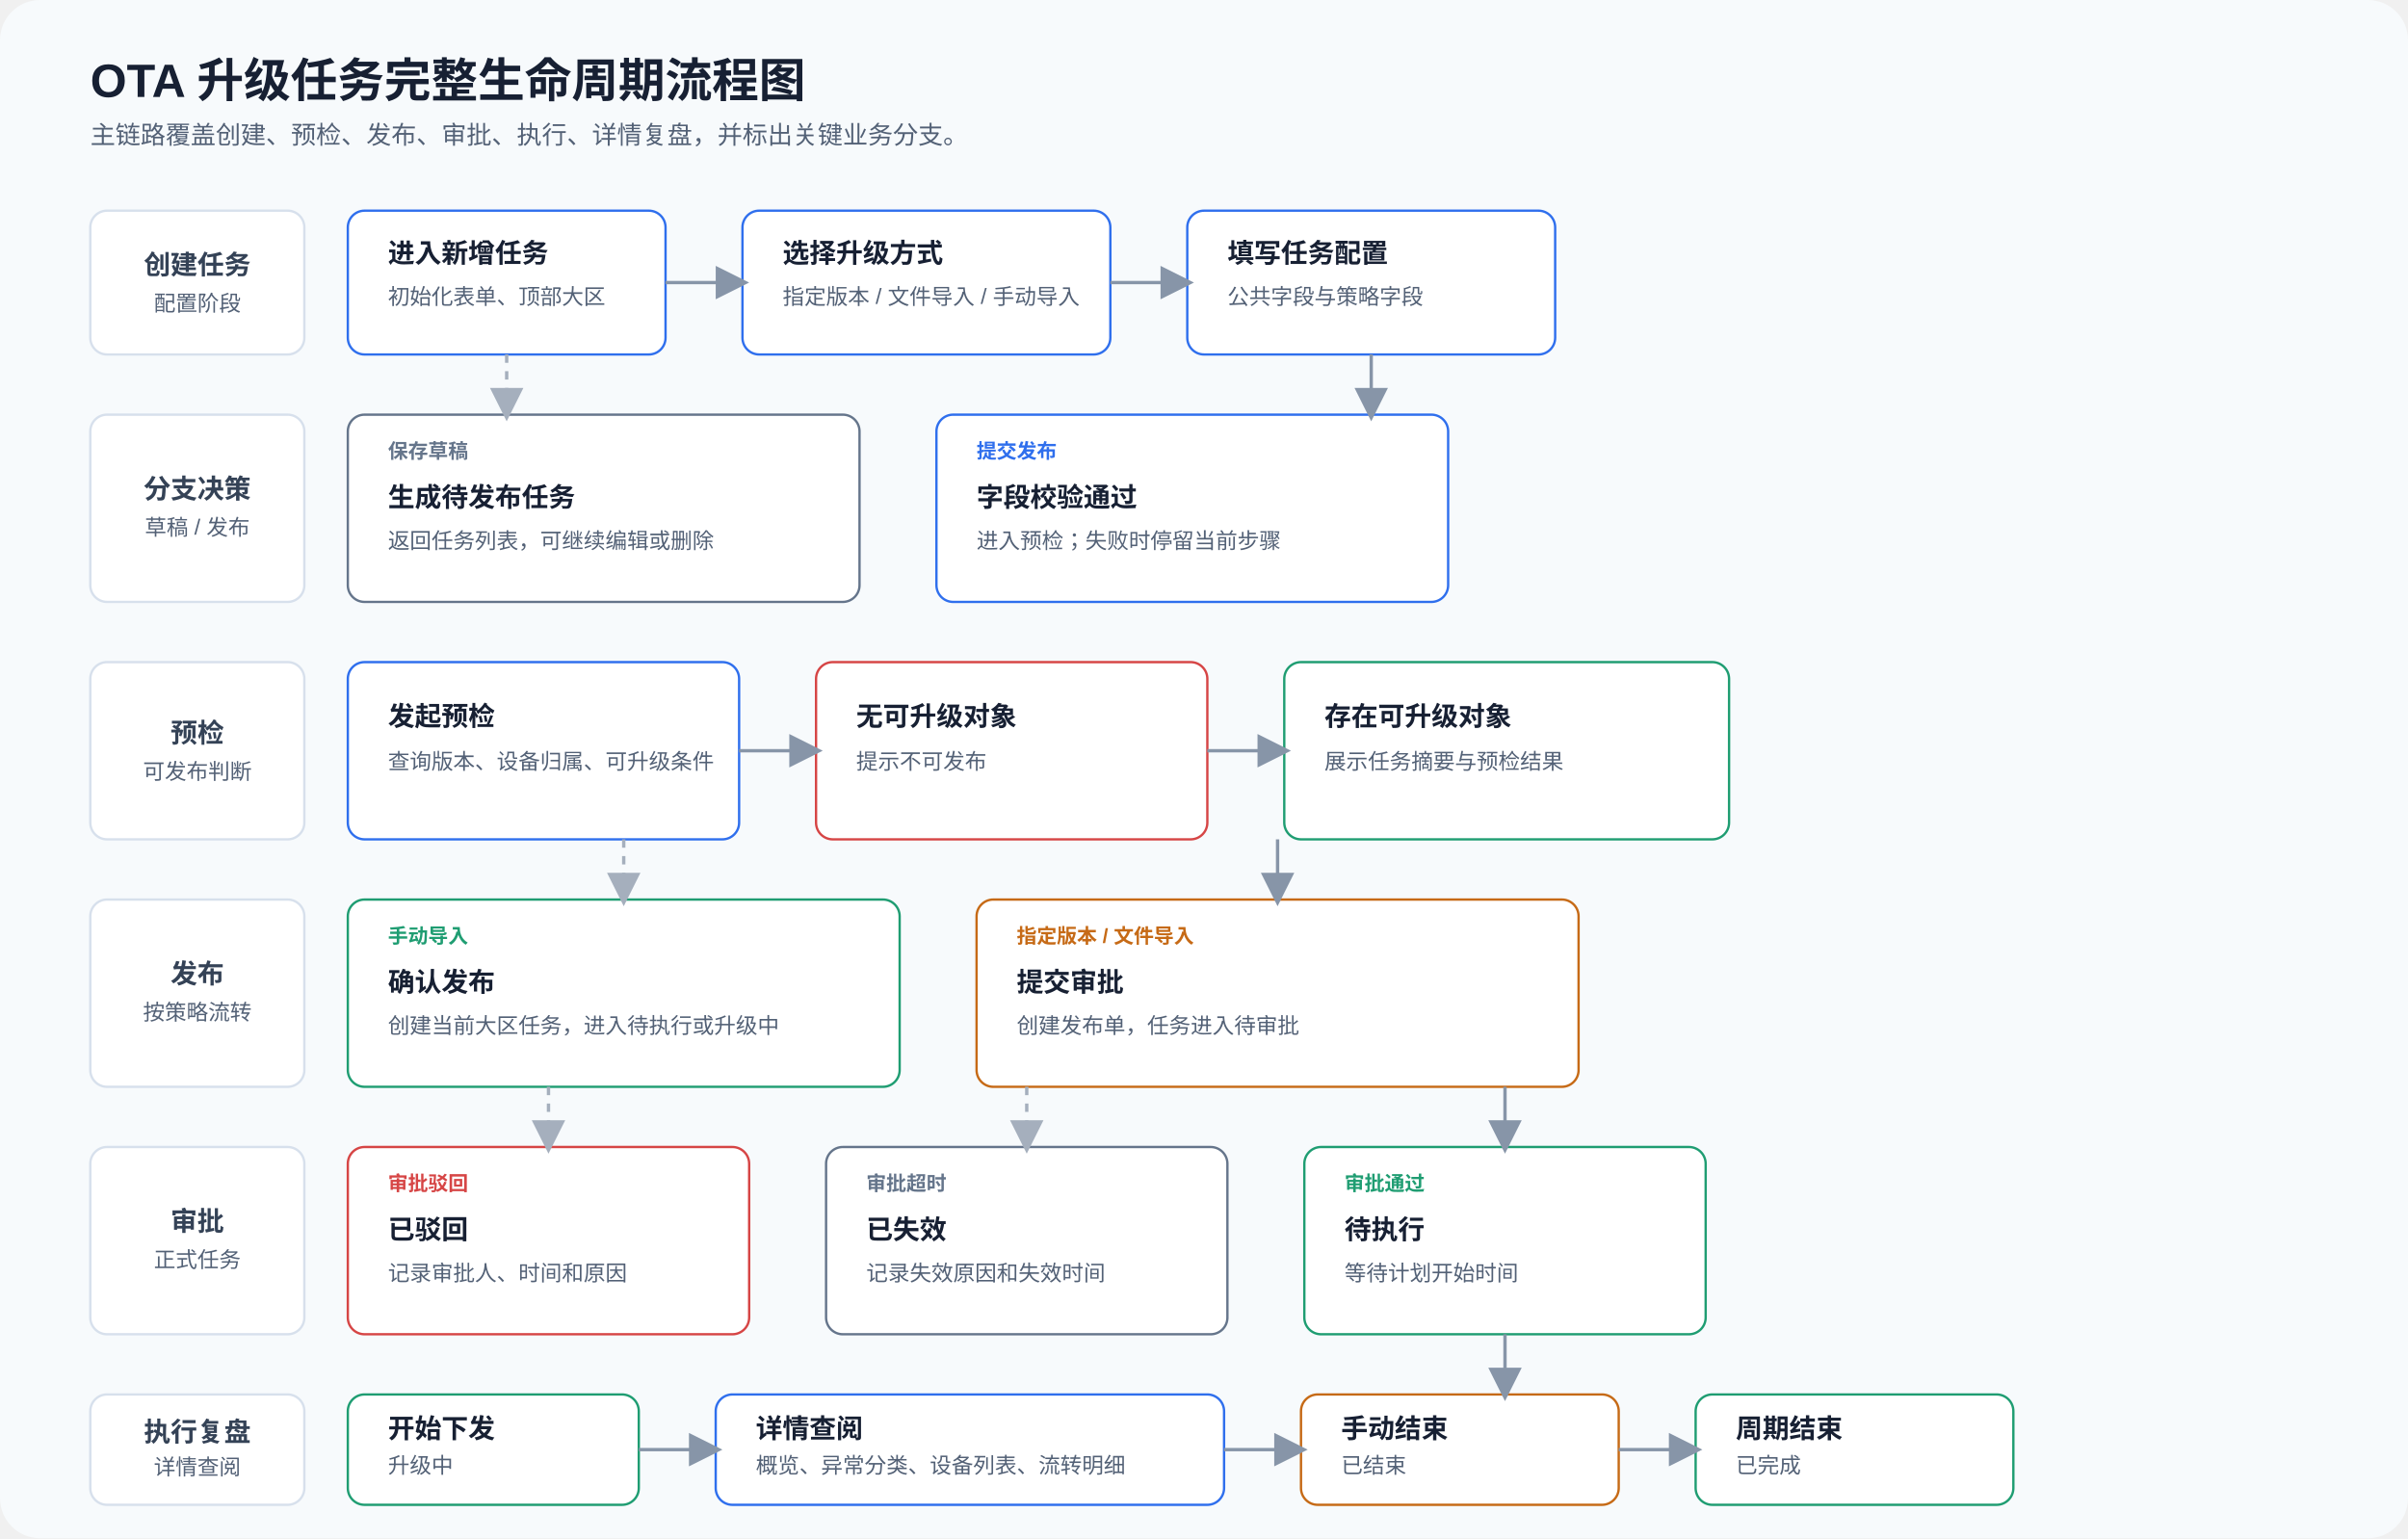
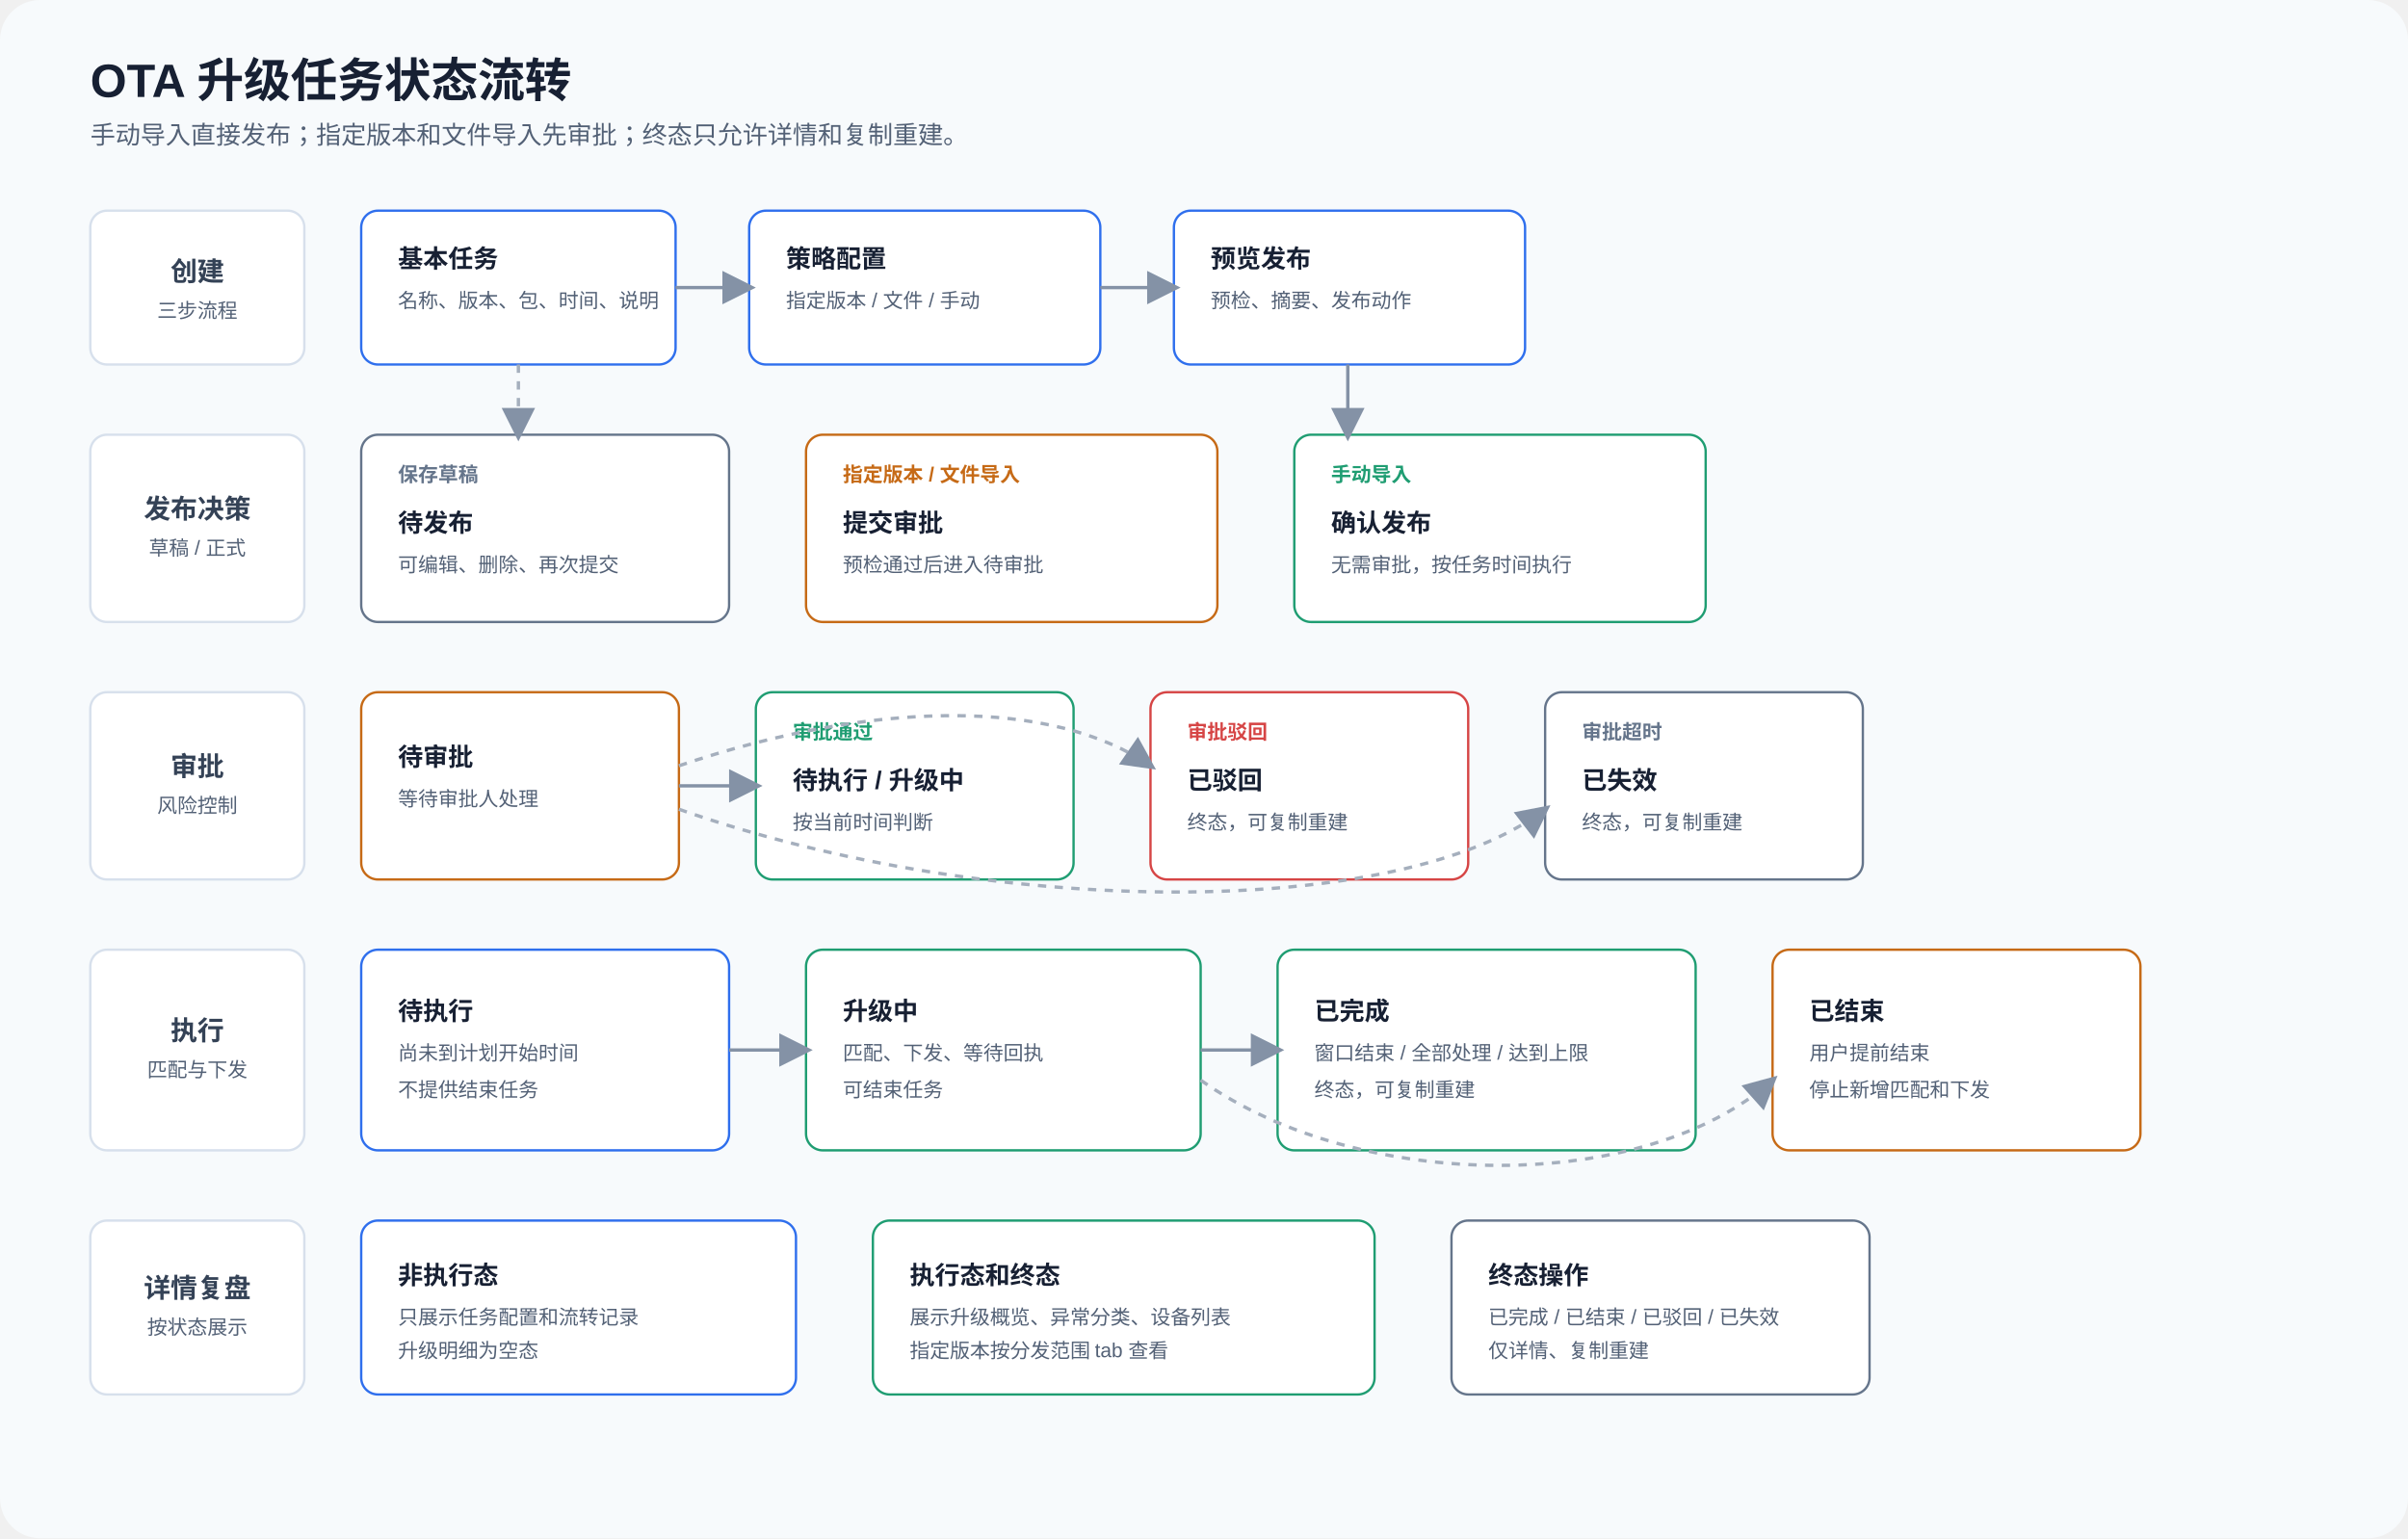
<svg xmlns="http://www.w3.org/2000/svg" width="1440" height="920" viewBox="0 0 1440 920" role="img" aria-labelledby="title desc">
  <defs>
+     <marker id="arrow" markerWidth="10" markerHeight="10" refX="8" refY="5" orient="auto">
+       <path d="M0,0 L10,5 L0,10 Z" fill="#8492a6" />
+     </marker>
    <style>
-       .bg { fill: #f7fafc; }
-       .title { fill: #172033; font: 700 28px "Microsoft YaHei", "PingFang SC", Arial, sans-serif; }
-       .subtitle { fill: #536176; font: 500 15px "Microsoft YaHei", "PingFang SC", Arial, sans-serif; }
-       .lane { fill: #ffffff; stroke: #d7e0ec; stroke-width: 1.4; }
-       .laneText { fill: #344256; font: 700 16px "Microsoft YaHei", "PingFang SC", Arial, sans-serif; }
-       .node { fill: #ffffff; stroke: #d7e0ec; stroke-width: 1.4; }
-       .nodeTitle { fill: #172033; font: 700 16px "Microsoft YaHei", "PingFang SC", Arial, sans-serif; }
-       .nodeDesc { fill: #536176; font: 500 13px "Microsoft YaHei", "PingFang SC", Arial, sans-serif; }
-       .tag { font: 700 12px "Microsoft YaHei", "PingFang SC", Arial, sans-serif; }
-       .arrow { stroke: #8795a8; stroke-width: 2; fill: none; marker-end: url(#arrow); }
-       .branchArrow { stroke: #a5afbd; stroke-width: 2; fill: none; stroke-dasharray: 5 5; marker-end: url(#arrowGray); }
-       .blue { stroke: #2f6fed; }
-       .green { stroke: #1f9d72; }
-       .orange { stroke: #c66a16; }
-       .red { stroke: #d64545; }
-       .gray { stroke: #65758b; }
+       .bg{fill:#f7fafc}.title{fill:#172033;font:700 28px "Microsoft YaHei","PingFang SC",Arial,sans-serif}.sub{fill:#536176;font:500 15px "Microsoft YaHei","PingFang SC",Arial,sans-serif}
+       .lane{fill:#fff;stroke:#d7e0ec;stroke-width:1.4}.laneText{fill:#344256;font:700 16px "Microsoft YaHei","PingFang SC",Arial,sans-serif}
+       .node{fill:#fff;stroke:#d7e0ec;stroke-width:1.4}.blue{stroke:#2f6fed}.green{stroke:#1f9d72}.orange{stroke:#c66a16}.red{stroke:#d64545}.gray{stroke:#65758b}
+       .t{fill:#172033;font:700 15px "Microsoft YaHei","PingFang SC",Arial,sans-serif}.d{fill:#536176;font:500 12px "Microsoft YaHei","PingFang SC",Arial,sans-serif}.tag{font:700 12px "Microsoft YaHei","PingFang SC",Arial,sans-serif}
+       .arrow{stroke:#8492a6;stroke-width:2;fill:none;marker-end:url(#arrow)}.dash{stroke:#a5afbd;stroke-width:2;fill:none;stroke-dasharray:5 5;marker-end:url(#arrow)}
    </style>
-     <marker id="arrow" markerWidth="10" markerHeight="10" refX="8" refY="5" orient="auto">
-       <path d="M0,0 L10,5 L0,10 Z" fill="#8795a8" />
-     </marker>
-     <marker id="arrowGray" markerWidth="10" markerHeight="10" refX="8" refY="5" orient="auto">
-       <path d="M0,0 L10,5 L0,10 Z" fill="#a5afbd" />
-     </marker>
  </defs>
  <rect class="bg" width="1440" height="920" rx="24" />
-   <text class="title" x="54" y="58">OTA 升级任务完整生命周期流程图</text>
-   <text class="subtitle" x="54" y="86">主链路覆盖创建、预检、发布、审批、执行、详情复盘，并标出关键业务分支。</text>
+   <text class="title" x="54" y="58">OTA 升级任务状态流转</text>
+   <text class="sub" x="54" y="86">手动导入直接发布；指定版本和文件导入先审批；终态只允许详情和复制重建。</text>
  <g transform="translate(54 126)">
-     <rect class="lane" x="0" y="0" width="128" height="86" rx="10" />
-     <text class="laneText" x="64" y="38" text-anchor="middle">创建任务</text>
-     <text class="nodeDesc" x="64" y="60" text-anchor="middle">配置阶段</text>
-     <rect class="node blue" x="154" y="0" width="190" height="86" rx="10" />
-     <text class="nodeTitle" x="178" y="31">进入新增任务</text>
-     <text class="nodeDesc" x="178" y="56">初始化表单、顶部大区</text>
-     <rect class="node blue" x="390" y="0" width="220" height="86" rx="10" />
-     <text class="nodeTitle" x="414" y="31">选择升级方式</text>
-     <text class="nodeDesc" x="414" y="56">指定版本 / 文件导入 / 手动导入</text>
-     <rect class="node blue" x="656" y="0" width="220" height="86" rx="10" />
-     <text class="nodeTitle" x="680" y="31">填写任务配置</text>
-     <text class="nodeDesc" x="680" y="56">公共字段与策略字段</text>
-     <path class="arrow" d="M344 43 H390" />
-     <path class="arrow" d="M610 43 H656" />
+     <rect class="lane" x="0" y="0" width="128" height="92" rx="10" />
+     <text class="laneText" x="64" y="42" text-anchor="middle">创建</text>
+     <text class="d" x="64" y="64" text-anchor="middle">三步流程</text>
+     <rect class="node blue" x="162" y="0" width="188" height="92" rx="10" />
+     <text class="t" x="184" y="34">基本任务</text>
+     <text class="d" x="184" y="58">名称、版本、包、时间、说明</text>
+     <rect class="node blue" x="394" y="0" width="210" height="92" rx="10" />
+     <text class="t" x="416" y="34">策略配置</text>
+     <text class="d" x="416" y="58">指定版本 / 文件 / 手动</text>
+     <rect class="node blue" x="648" y="0" width="210" height="92" rx="10" />
+     <text class="t" x="670" y="34">预览发布</text>
+     <text class="d" x="670" y="58">预检、摘要、发布动作</text>
+     <path class="arrow" d="M350 46 H394" />
+     <path class="arrow" d="M604 46 H648" />
  </g>
-   <g transform="translate(54 248)">
+   <g transform="translate(54 260)">
    <rect class="lane" x="0" y="0" width="128" height="112" rx="10" />
-     <text class="laneText" x="64" y="50" text-anchor="middle">分支决策</text>
-     <text class="nodeDesc" x="64" y="72" text-anchor="middle">草稿 / 发布</text>
-     <rect class="node gray" x="154" y="0" width="306" height="112" rx="10" />
-     <text class="tag" x="178" y="26" fill="#65758b">保存草稿</text>
-     <text class="nodeTitle" x="178" y="55">生成待发布任务</text>
-     <text class="nodeDesc" x="178" y="80">返回任务列表，可继续编辑或删除</text>
-     <rect class="node blue" x="506" y="0" width="306" height="112" rx="10" />
-     <text class="tag" x="530" y="26" fill="#2f6fed">提交发布</text>
-     <text class="nodeTitle" x="530" y="55">字段校验通过</text>
-     <text class="nodeDesc" x="530" y="80">进入预检；失败时停留当前步骤</text>
-     <path class="branchArrow" d="M249 -36 V0" />
-     <path class="arrow" d="M766 -36 V0" />
+     <text class="laneText" x="64" y="50" text-anchor="middle">发布决策</text>
+     <text class="d" x="64" y="72" text-anchor="middle">草稿 / 正式</text>
+     <rect class="node gray" x="162" y="0" width="220" height="112" rx="10" />
+     <text class="tag" x="184" y="28" fill="#65758b">保存草稿</text>
+     <text class="t" x="184" y="58">待发布</text>
+     <text class="d" x="184" y="82">可编辑、删除、再次提交</text>
+     <rect class="node orange" x="428" y="0" width="246" height="112" rx="10" />
+     <text class="tag" x="450" y="28" fill="#c66a16">指定版本 / 文件导入</text>
+     <text class="t" x="450" y="58">提交审批</text>
+     <text class="d" x="450" y="82">预检通过后进入待审批</text>
+     <rect class="node green" x="720" y="0" width="246" height="112" rx="10" />
+     <text class="tag" x="742" y="28" fill="#1f9d72">手动导入</text>
+     <text class="t" x="742" y="58">确认发布</text>
+     <text class="d" x="742" y="82">无需审批，按任务时间执行</text>
+     <path class="dash" d="M256 -42 V0" />
+     <path class="arrow" d="M752 -42 V0" />
  </g>
-   <g transform="translate(54 396)">
-     <rect class="lane" x="0" y="0" width="128" height="106" rx="10" />
-     <text class="laneText" x="64" y="48" text-anchor="middle">预检</text>
-     <text class="nodeDesc" x="64" y="70" text-anchor="middle">可发布判断</text>
-     <rect class="node blue" x="154" y="0" width="234" height="106" rx="10" />
-     <text class="nodeTitle" x="178" y="38">发起预检</text>
-     <text class="nodeDesc" x="178" y="64">查询版本、设备归属、可升级条件</text>
-     <rect class="node red" x="434" y="0" width="234" height="106" rx="10" />
-     <text class="nodeTitle" x="458" y="38">无可升级对象</text>
-     <text class="nodeDesc" x="458" y="64">提示不可发布</text>
-     <rect class="node green" x="714" y="0" width="266" height="106" rx="10" />
-     <text class="nodeTitle" x="738" y="38">存在可升级对象</text>
-     <text class="nodeDesc" x="738" y="64">展示任务摘要与预检结果</text>
-     <path class="arrow" d="M388 53 H434" />
-     <path class="arrow" d="M668 53 H714" />
-   </g>
-   <g transform="translate(54 538)">
-     <rect class="lane" x="0" y="0" width="128" height="112" rx="10" />
-     <text class="laneText" x="64" y="50" text-anchor="middle">发布</text>
-     <text class="nodeDesc" x="64" y="72" text-anchor="middle">按策略流转</text>
-     <rect class="node green" x="154" y="0" width="330" height="112" rx="10" />
-     <text class="tag" x="178" y="26" fill="#1f9d72">手动导入</text>
-     <text class="nodeTitle" x="178" y="55">确认发布</text>
-     <text class="nodeDesc" x="178" y="80">创建当前大区任务，进入待执行或升级中</text>
-     <rect class="node orange" x="530" y="0" width="360" height="112" rx="10" />
-     <text class="tag" x="554" y="26" fill="#c66a16">指定版本 / 文件导入</text>
-     <text class="nodeTitle" x="554" y="55">提交审批</text>
-     <text class="nodeDesc" x="554" y="80">创建发布单，任务进入待审批</text>
-     <path class="branchArrow" d="M319 -36 V0" />
-     <path class="arrow" d="M710 -36 V0" />
-   </g>
-   <g transform="translate(54 686)">
+   <g transform="translate(54 414)">
    <rect class="lane" x="0" y="0" width="128" height="112" rx="10" />
    <text class="laneText" x="64" y="50" text-anchor="middle">审批</text>
-     <text class="nodeDesc" x="64" y="72" text-anchor="middle">正式任务</text>
-     <rect class="node red" x="154" y="0" width="240" height="112" rx="10" />
-     <text class="tag" x="178" y="26" fill="#d64545">审批驳回</text>
-     <text class="nodeTitle" x="178" y="55">已驳回</text>
-     <text class="nodeDesc" x="178" y="80">记录审批人、时间和原因</text>
-     <rect class="node gray" x="440" y="0" width="240" height="112" rx="10" />
-     <text class="tag" x="464" y="26" fill="#65758b">审批超时</text>
-     <text class="nodeTitle" x="464" y="55">已失效</text>
-     <text class="nodeDesc" x="464" y="80">记录失效原因和失效时间</text>
-     <rect class="node green" x="726" y="0" width="240" height="112" rx="10" />
-     <text class="tag" x="750" y="26" fill="#1f9d72">审批通过</text>
-     <text class="nodeTitle" x="750" y="55">待执行</text>
-     <text class="nodeDesc" x="750" y="80">等待计划开始时间</text>
-     <path class="branchArrow" d="M274 -36 V0" />
-     <path class="branchArrow" d="M560 -36 V0" />
-     <path class="arrow" d="M846 -36 V0" />
+     <text class="d" x="64" y="72" text-anchor="middle">风险控制</text>
+     <rect class="node orange" x="162" y="0" width="190" height="112" rx="10" />
+     <text class="t" x="184" y="44">待审批</text>
+     <text class="d" x="184" y="68">等待审批人处理</text>
+     <rect class="node green" x="398" y="0" width="190" height="112" rx="10" />
+     <text class="tag" x="420" y="28" fill="#1f9d72">审批通过</text>
+     <text class="t" x="420" y="58">待执行 / 升级中</text>
+     <text class="d" x="420" y="82">按当前时间判断</text>
+     <rect class="node red" x="634" y="0" width="190" height="112" rx="10" />
+     <text class="tag" x="656" y="28" fill="#d64545">审批驳回</text>
+     <text class="t" x="656" y="58">已驳回</text>
+     <text class="d" x="656" y="82">终态，可复制重建</text>
+     <rect class="node gray" x="870" y="0" width="190" height="112" rx="10" />
+     <text class="tag" x="892" y="28" fill="#65758b">审批超时</text>
+     <text class="t" x="892" y="58">已失效</text>
+     <text class="d" x="892" y="82">终态，可复制重建</text>
+     <path class="arrow" d="M352 56 H398" />
+     <path class="dash" d="M352 44 C470 4 576 4 634 44" />
+     <path class="dash" d="M352 70 C540 136 784 136 870 70" />
  </g>
-   <g transform="translate(54 834)">
-     <rect class="lane" x="0" y="0" width="128" height="66" rx="10" />
-     <text class="laneText" x="64" y="28" text-anchor="middle">执行复盘</text>
-     <text class="nodeDesc" x="64" y="48" text-anchor="middle">详情查阅</text>
-     <rect class="node green" x="154" y="0" width="174" height="66" rx="10" />
-     <text class="nodeTitle" x="178" y="26">开始下发</text>
-     <text class="nodeDesc" x="178" y="47">升级中</text>
-     <rect class="node blue" x="374" y="0" width="304" height="66" rx="10" />
-     <text class="nodeTitle" x="398" y="26">详情查阅</text>
-     <text class="nodeDesc" x="398" y="47">概览、异常分类、设备列表、流转明细</text>
-     <rect class="node orange" x="724" y="0" width="190" height="66" rx="10" />
-     <text class="nodeTitle" x="748" y="26">手动结束</text>
-     <text class="nodeDesc" x="748" y="47">已结束</text>
-     <rect class="node green" x="960" y="0" width="190" height="66" rx="10" />
-     <text class="nodeTitle" x="984" y="26">周期结束</text>
-     <text class="nodeDesc" x="984" y="47">已完成</text>
-     <path class="arrow" d="M328 33 H374" />
-     <path class="arrow" d="M678 33 H724" />
-     <path class="arrow" d="M914 33 H960" />
-     <path class="arrow" d="M846 -36 V0" />
+   <g transform="translate(54 568)">
+     <rect class="lane" x="0" y="0" width="128" height="120" rx="10" />
+     <text class="laneText" x="64" y="54" text-anchor="middle">执行</text>
+     <text class="d" x="64" y="76" text-anchor="middle">匹配与下发</text>
+     <rect class="node blue" x="162" y="0" width="220" height="120" rx="10" />
+     <text class="t" x="184" y="42">待执行</text>
+     <text class="d" x="184" y="66">尚未到计划开始时间</text>
+     <text class="d" x="184" y="88">不提供结束任务</text>
+     <rect class="node green" x="428" y="0" width="236" height="120" rx="10" />
+     <text class="t" x="450" y="42">升级中</text>
+     <text class="d" x="450" y="66">匹配、下发、等待回执</text>
+     <text class="d" x="450" y="88">可结束任务</text>
+     <rect class="node green" x="710" y="0" width="250" height="120" rx="10" />
+     <text class="t" x="732" y="42">已完成</text>
+     <text class="d" x="732" y="66">窗口结束 / 全部处理 / 达到上限</text>
+     <text class="d" x="732" y="88">终态，可复制重建</text>
+     <rect class="node orange" x="1006" y="0" width="220" height="120" rx="10" />
+     <text class="t" x="1028" y="42">已结束</text>
+     <text class="d" x="1028" y="66">用户提前结束</text>
+     <text class="d" x="1028" y="88">停止新增匹配和下发</text>
+     <path class="arrow" d="M382 60 H428" />
+     <path class="arrow" d="M664 60 H710" />
+     <path class="dash" d="M664 78 C760 146 930 146 1006 78" />
+   </g>
+   <g transform="translate(54 730)">
+     <rect class="lane" x="0" y="0" width="128" height="104" rx="10" />
+     <text class="laneText" x="64" y="46" text-anchor="middle">详情复盘</text>
+     <text class="d" x="64" y="68" text-anchor="middle">按状态展示</text>
+     <rect class="node blue" x="162" y="0" width="260" height="104" rx="10" />
+     <text class="t" x="184" y="38">非执行态</text>
+     <text class="d" x="184" y="62">只展示任务配置和流转记录</text>
+     <text class="d" x="184" y="82">升级明细为空态</text>
+     <rect class="node green" x="468" y="0" width="300" height="104" rx="10" />
+     <text class="t" x="490" y="38">执行态和终态</text>
+     <text class="d" x="490" y="62">展示升级概览、异常分类、设备列表</text>
+     <text class="d" x="490" y="82">指定版本按分发范围 tab 查看</text>
+     <rect class="node gray" x="814" y="0" width="250" height="104" rx="10" />
+     <text class="t" x="836" y="38">终态操作</text>
+     <text class="d" x="836" y="62">已完成 / 已结束 / 已驳回 / 已失效</text>
+     <text class="d" x="836" y="82">仅详情、复制重建</text>
  </g>
</svg>
